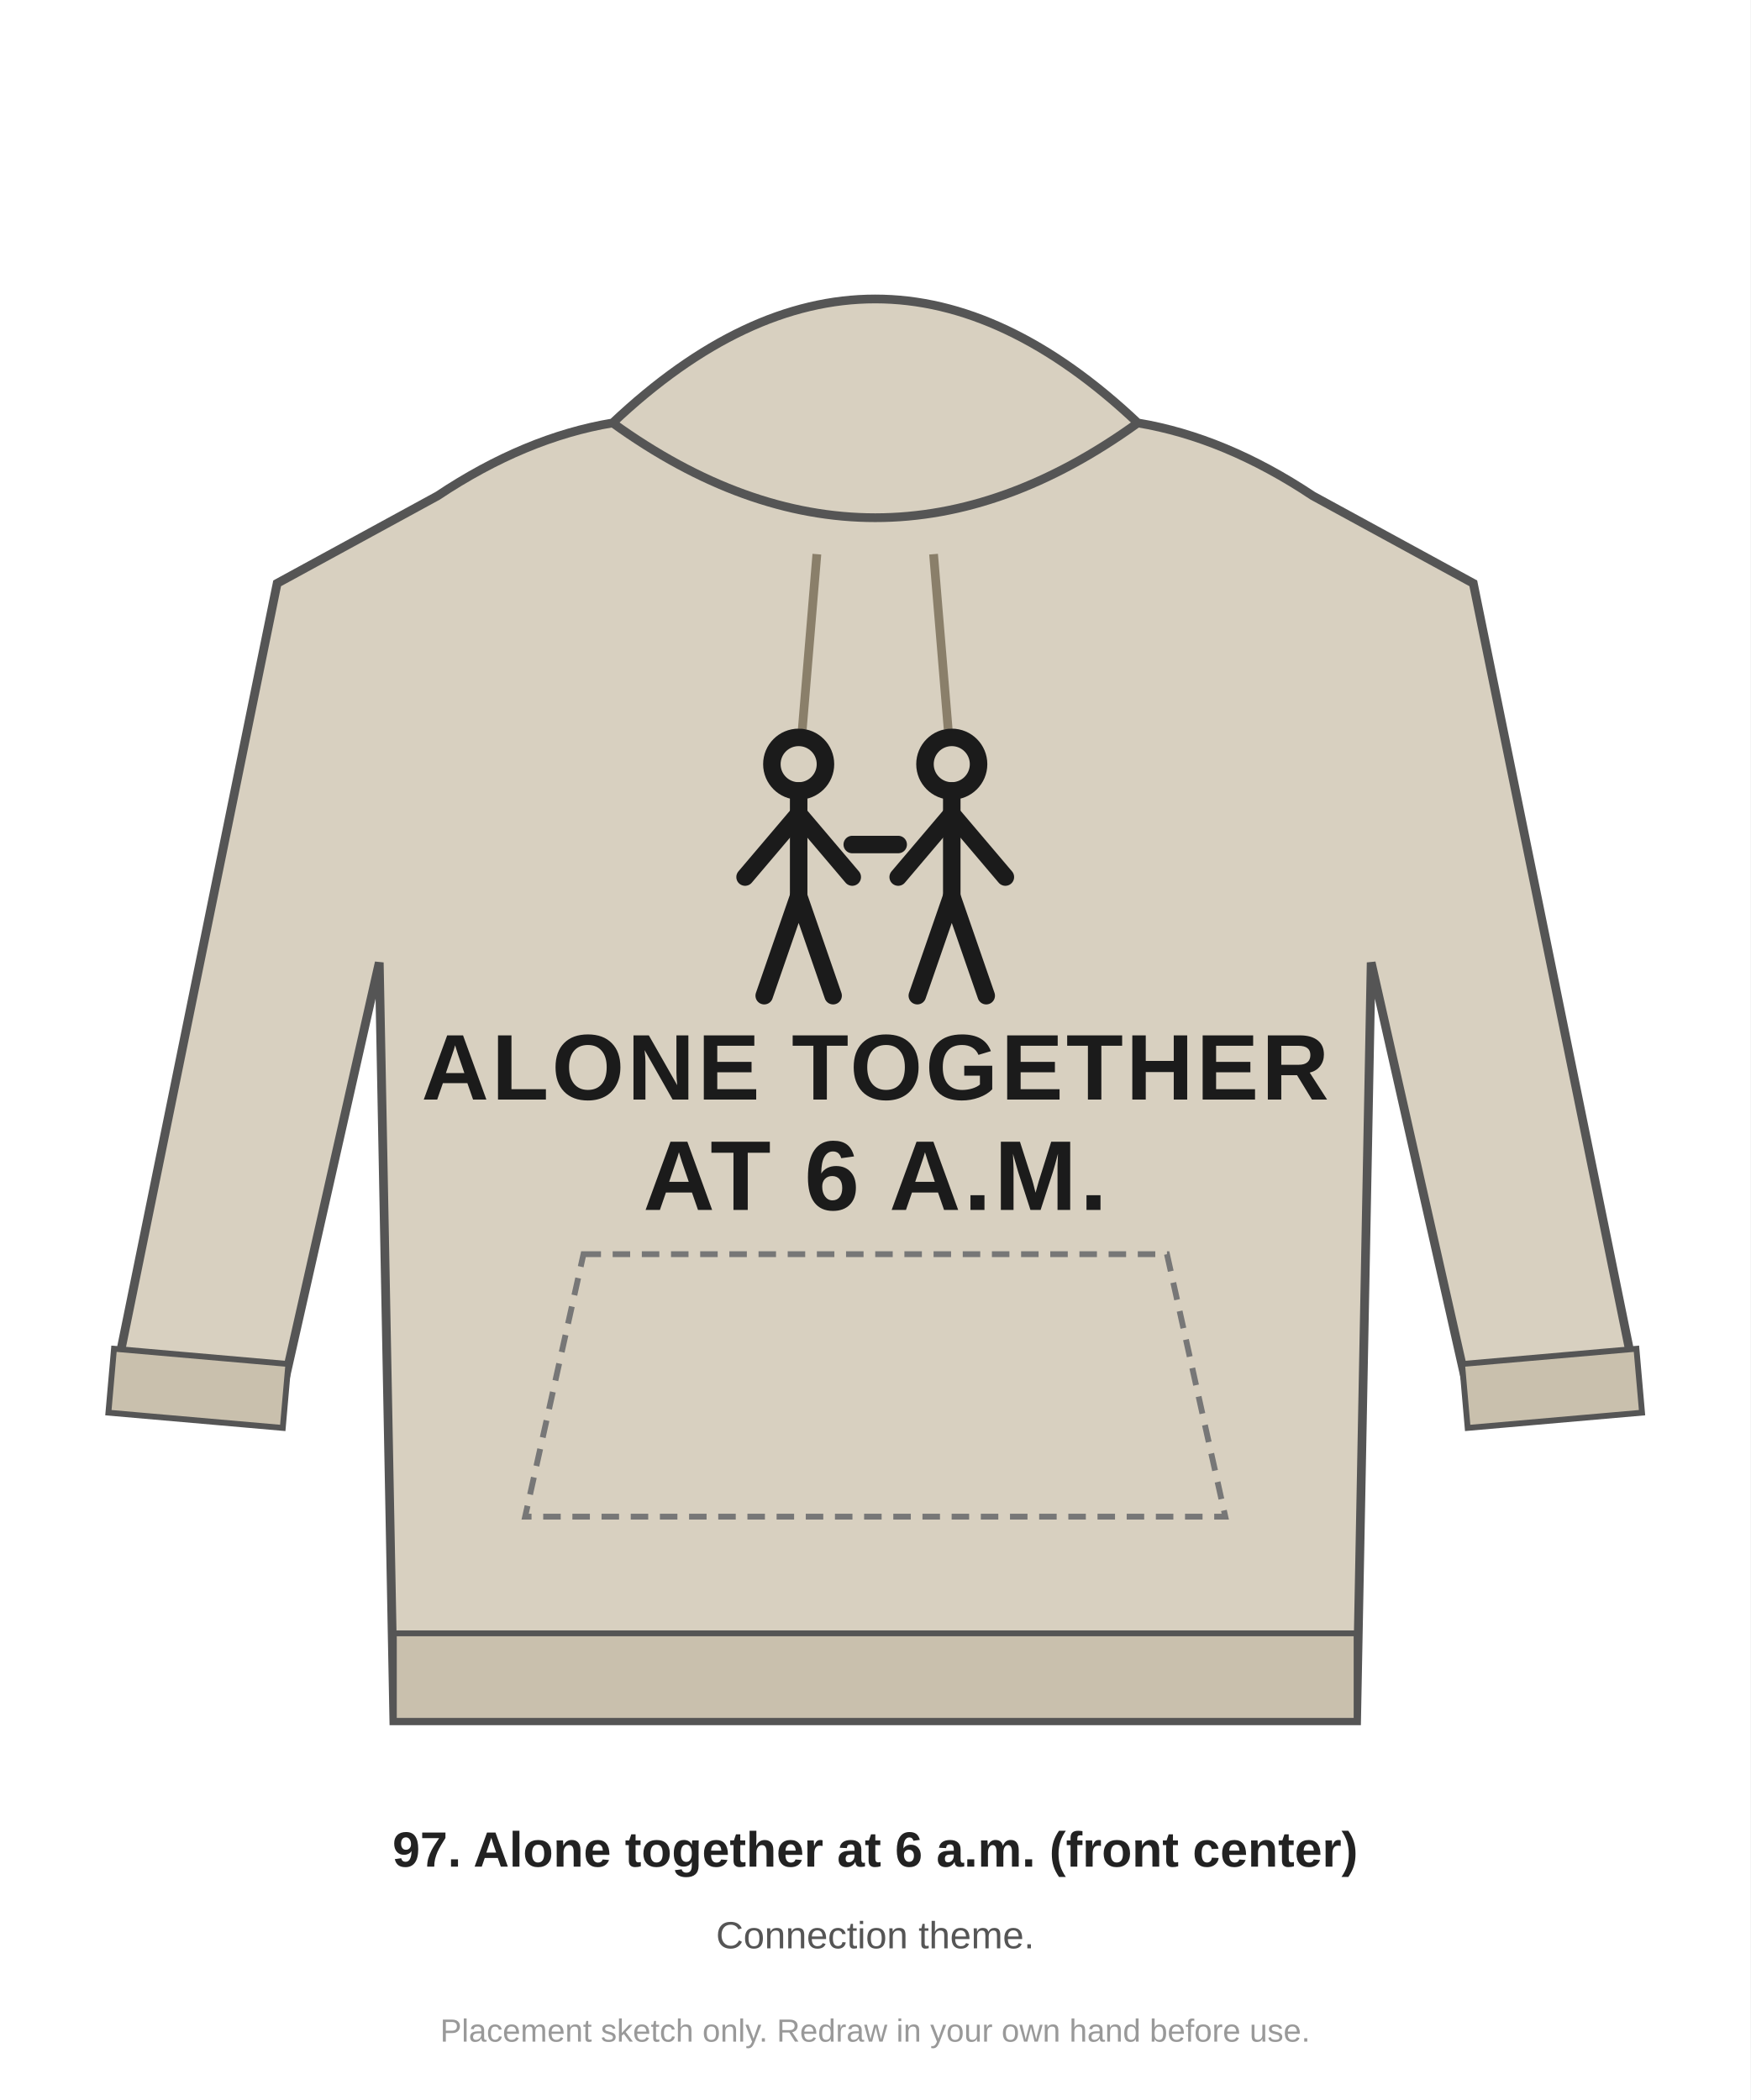
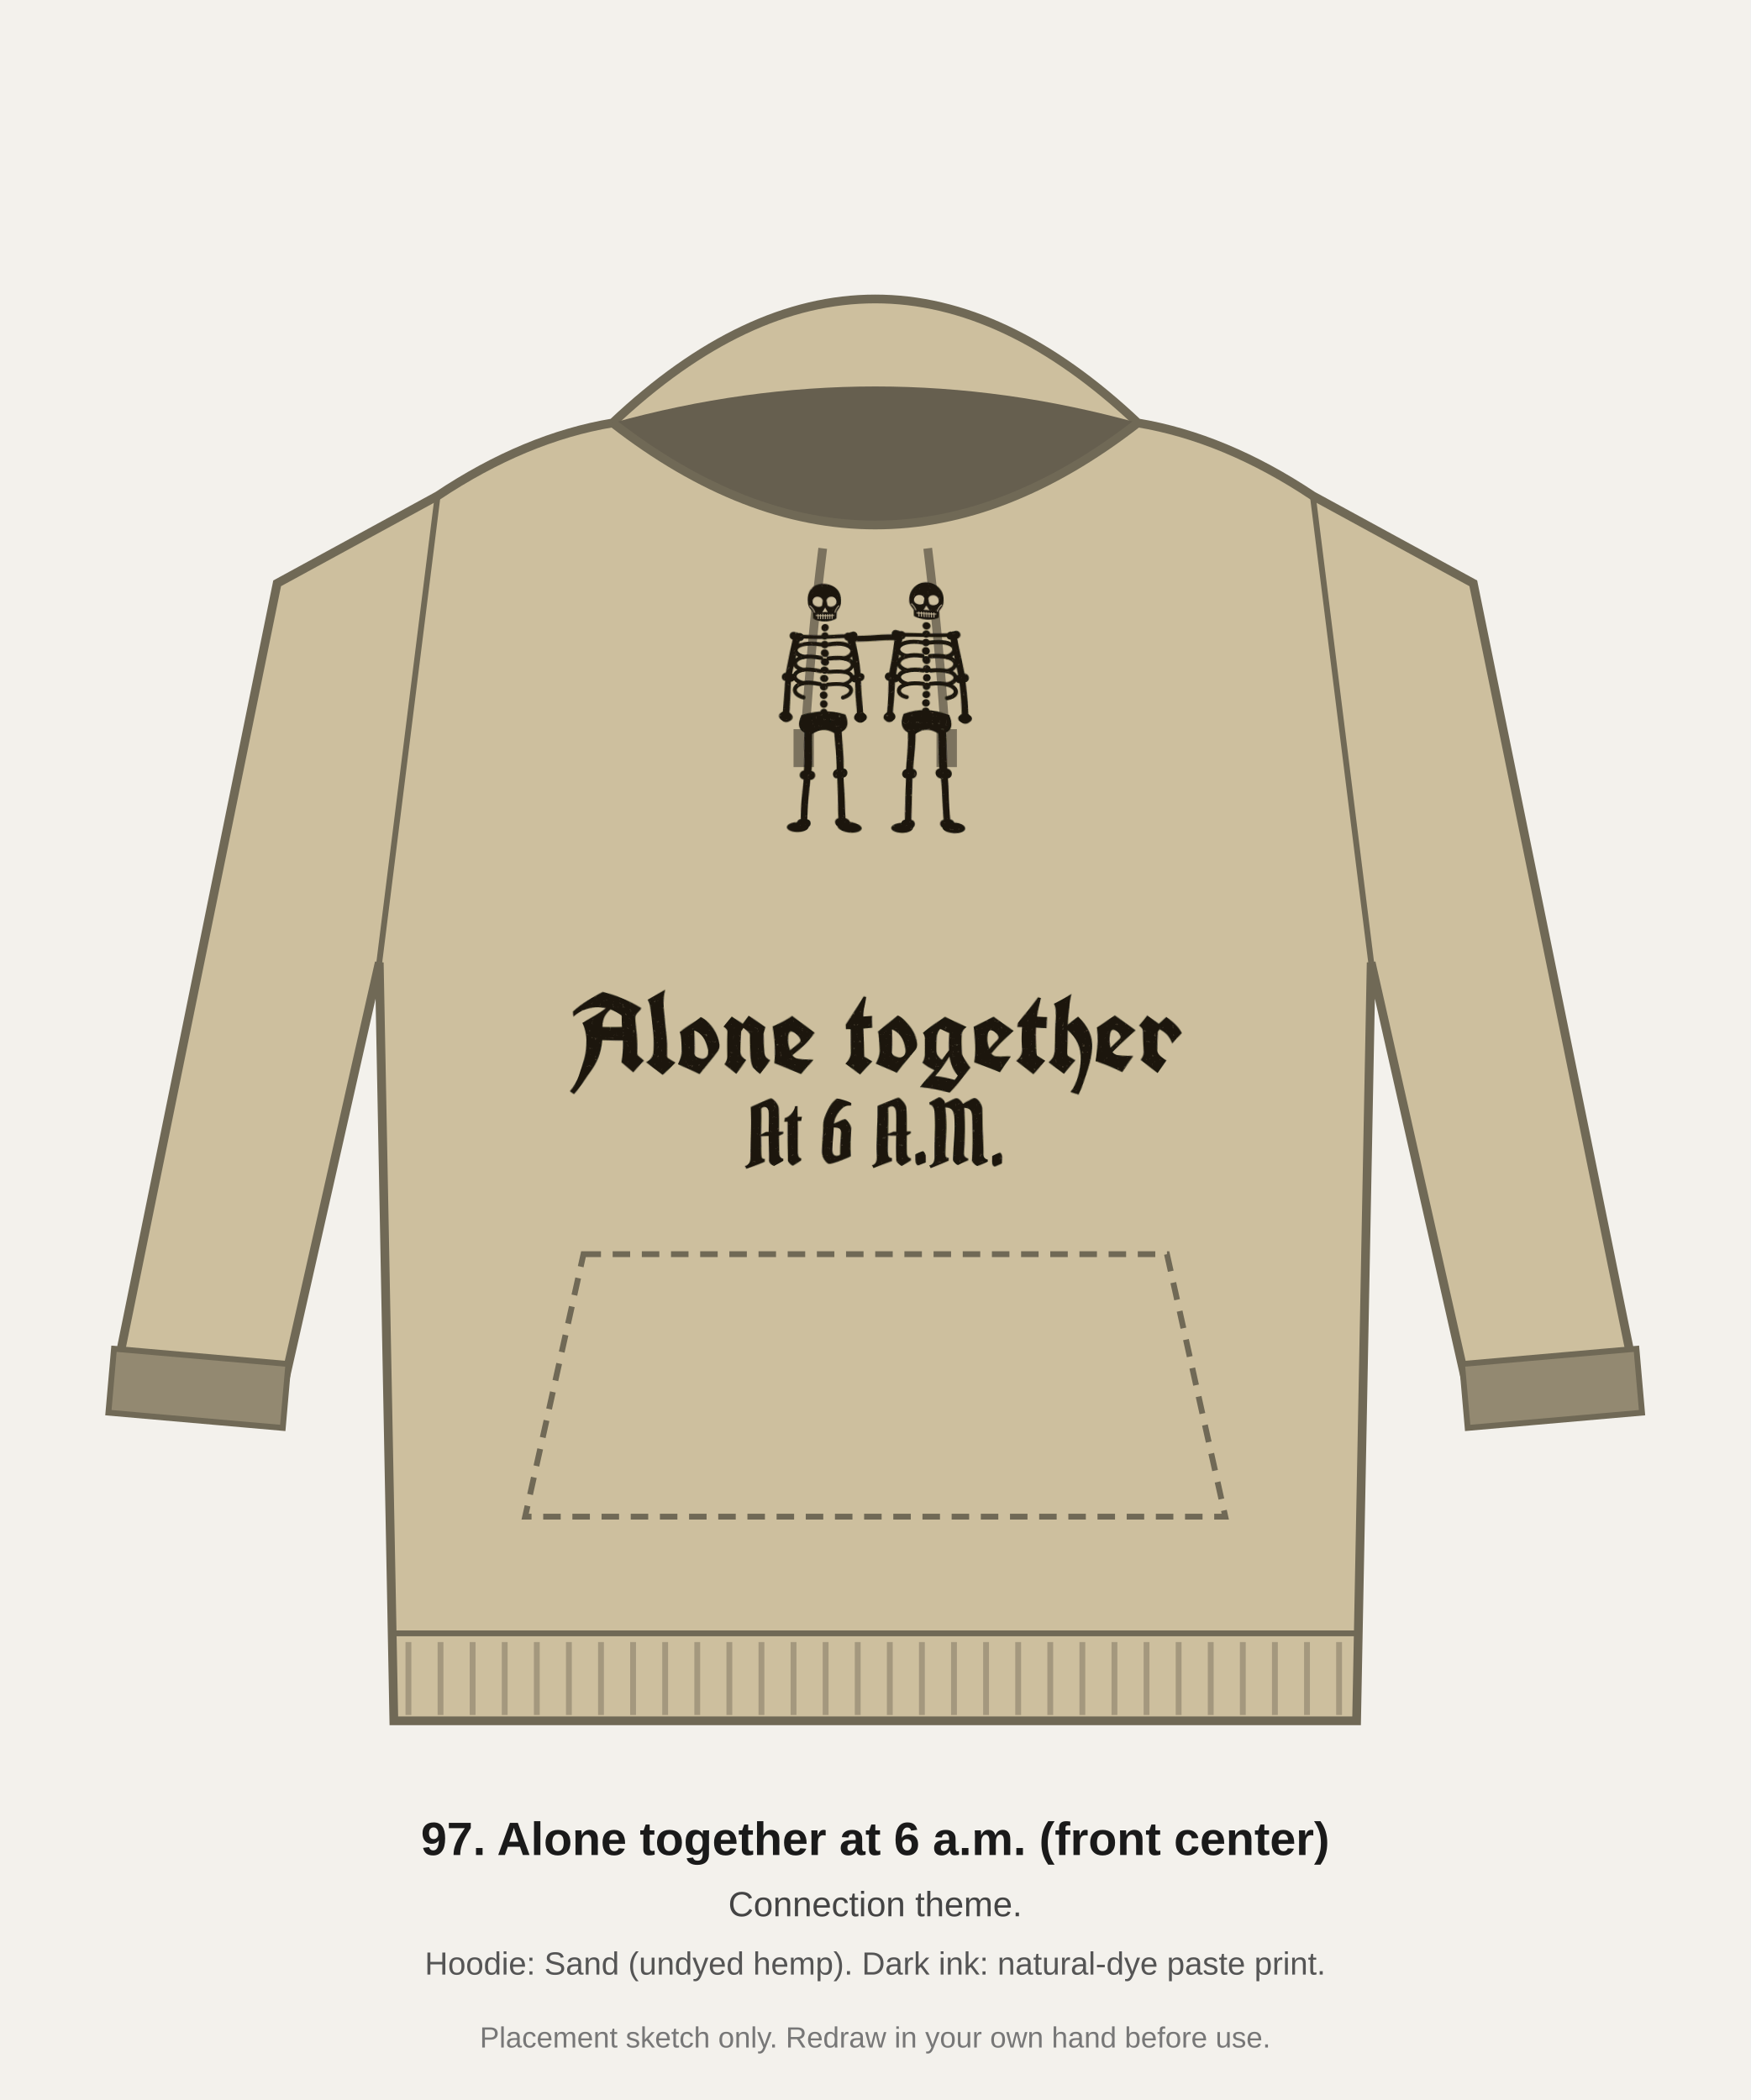
<svg xmlns="http://www.w3.org/2000/svg" viewBox="0 0 600 720" width="600" height="720" font-family="Arial, Helvetica, sans-serif">
-   <rect width="600" height="720" fill="#ffffff" />
-   <path d="M150 170 L95 200 L40 470 L95 485 L130 330 L135 590 L465 590 L470 330 L505 485 L560 470 L505 200 L450 170 Q420 150 390 145 Q300 60 210 145 Q180 150 150 170 Z" fill="#d8d0c0" stroke="#555" stroke-width="3" />
-   <path d="M210 145 Q300 210 390 145" fill="none" stroke="#555" stroke-width="3" />
-   <rect x="38" y="465" width="60" height="22" fill="#c9c0ad" stroke="#555" stroke-width="2" transform="rotate(5 68 476)" />
-   <rect x="502" y="465" width="60" height="22" fill="#c9c0ad" stroke="#555" stroke-width="2" transform="rotate(-5 532 476)" />
-   <rect x="135" y="560" width="330" height="30" fill="#c9c0ad" stroke="#555" stroke-width="2" />
-   <path d="M200 430 L400 430 L420 520 L180 520 Z" fill="none" stroke="#777" stroke-width="2" stroke-dasharray="6 4" />
-   <line x1="280" y1="190" x2="275" y2="250" stroke="#8a7f6a" stroke-width="3" />
-   <line x1="320" y1="190" x2="325" y2="250" stroke="#8a7f6a" stroke-width="3" />
-   <circle cx="273.76" cy="262" r="9.184" fill="none" stroke="#1b1b1b" stroke-width="6" stroke-linecap="round" stroke-linejoin="round" />
-   <line x1="273.76" y1="271.184" x2="273.76" y2="307.264" fill="none" stroke="#1b1b1b" stroke-width="6" stroke-linecap="round" stroke-linejoin="round" />
-   <polyline points="255.392,300.704 273.76,279.056 292.128,300.704" fill="none" stroke="#1b1b1b" stroke-width="6" stroke-linecap="round" stroke-linejoin="round" />
-   <polyline points="261.952,341.376 273.76,307.264 285.568,341.376" fill="none" stroke="#1b1b1b" stroke-width="6" stroke-linecap="round" stroke-linejoin="round" />
-   <circle cx="326.24" cy="262" r="9.184" fill="none" stroke="#1b1b1b" stroke-width="6" stroke-linecap="round" stroke-linejoin="round" />
-   <line x1="326.24" y1="271.184" x2="326.24" y2="307.264" fill="none" stroke="#1b1b1b" stroke-width="6" stroke-linecap="round" stroke-linejoin="round" />
-   <polyline points="307.872,300.704 326.24,279.056 344.608,300.704" fill="none" stroke="#1b1b1b" stroke-width="6" stroke-linecap="round" stroke-linejoin="round" />
-   <polyline points="314.432,341.376 326.24,307.264 338.048,341.376" fill="none" stroke="#1b1b1b" stroke-width="6" stroke-linecap="round" stroke-linejoin="round" />
-   <line x1="292.128" y1="289.552" x2="307.872" y2="289.552" fill="none" stroke="#1b1b1b" stroke-width="6" stroke-linecap="round" stroke-linejoin="round" />
-   <text x="300" y="377" text-anchor="middle" font-size="32" font-weight="900" fill="#1b1b1b" letter-spacing="1">ALONE TOGETHER</text>
-   <text x="300" y="414.84" text-anchor="middle" font-size="34" font-weight="900" fill="#1b1b1b" letter-spacing="1">AT 6 A.M.</text>
-   <text x="300" y="640" text-anchor="middle" font-size="17" font-weight="bold" fill="#222">97. Alone together at 6 a.m. (front center)</text>
-   <text x="300" y="668" text-anchor="middle" font-size="13" fill="#555">Connection theme.</text>
-   <text x="300" y="700" text-anchor="middle" font-size="11" fill="#999">Placement sketch only. Redraw in your own hand before use.</text>
+   <defs>
+     <filter id="grunge" x="-5%" y="-5%" width="110%" height="110%">
+       <feTurbulence type="fractalNoise" baseFrequency="0.85" numOctaves="2" seed="7" result="n" />
+       <feColorMatrix in="n" type="matrix" values="0 0 0 0 0  0 0 0 0 0  0 0 0 0 0  0 0 0 -1.1 1.75" result="m" />
+       <feTurbulence type="fractalNoise" baseFrequency="0.04" numOctaves="2" seed="3" result="w" />
+       <feDisplacementMap in="SourceGraphic" in2="w" scale="2.5" result="d" />
+       <feComposite in="d" in2="m" operator="in" />
+     </filter>
+   </defs>
+   <rect width="600" height="720" fill="#f3f1ec" />
+   <path d="M150 170 L95 200 L40 470 L95 485 L130 330 L135 590 L465 590 L470 330 L505 485 L560 470 L505 200 L450 170 Q420 150 390 145 Q300 60 210 145 Q180 150 150 170 Z" fill="#cdbf9e" stroke="#706956" stroke-width="3" />
+   <path d="M150 170 L130 330 M450 170 L470 330 M135 560 L465 560" stroke="#706956" stroke-width="2" fill="none" />
+   <g stroke="#a4987e" stroke-width="2">
+     <line x1="140" y1="563" x2="140" y2="588" />
+     <line x1="151" y1="563" x2="151" y2="588" />
+     <line x1="162" y1="563" x2="162" y2="588" />
+     <line x1="173" y1="563" x2="173" y2="588" />
+     <line x1="184" y1="563" x2="184" y2="588" />
+     <line x1="195" y1="563" x2="195" y2="588" />
+     <line x1="206" y1="563" x2="206" y2="588" />
+     <line x1="217" y1="563" x2="217" y2="588" />
+     <line x1="228" y1="563" x2="228" y2="588" />
+     <line x1="239" y1="563" x2="239" y2="588" />
+     <line x1="250" y1="563" x2="250" y2="588" />
+     <line x1="261" y1="563" x2="261" y2="588" />
+     <line x1="272" y1="563" x2="272" y2="588" />
+     <line x1="283" y1="563" x2="283" y2="588" />
+     <line x1="294" y1="563" x2="294" y2="588" />
+     <line x1="305" y1="563" x2="305" y2="588" />
+     <line x1="316" y1="563" x2="316" y2="588" />
+     <line x1="327" y1="563" x2="327" y2="588" />
+     <line x1="338" y1="563" x2="338" y2="588" />
+     <line x1="349" y1="563" x2="349" y2="588" />
+     <line x1="360" y1="563" x2="360" y2="588" />
+     <line x1="371" y1="563" x2="371" y2="588" />
+     <line x1="382" y1="563" x2="382" y2="588" />
+     <line x1="393" y1="563" x2="393" y2="588" />
+     <line x1="404" y1="563" x2="404" y2="588" />
+     <line x1="415" y1="563" x2="415" y2="588" />
+     <line x1="426" y1="563" x2="426" y2="588" />
+     <line x1="437" y1="563" x2="437" y2="588" />
+     <line x1="448" y1="563" x2="448" y2="588" />
+     <line x1="459" y1="563" x2="459" y2="588" />
+   </g>
+   <rect x="38" y="465" width="60" height="22" fill="#938971" stroke="#706956" stroke-width="2" transform="rotate(5 68 476)" />
+   <rect x="502" y="465" width="60" height="22" fill="#938971" stroke="#706956" stroke-width="2" transform="rotate(-5 532 476)" />
+   <path d="M210 145 Q300 215 390 145 Q300 120 210 145 Z" fill="#665f4f" />
+   <path d="M210 145 Q300 215 390 145" fill="none" stroke="#706956" stroke-width="3" />
+   <path d="M200 430 L400 430 L420 520 L180 520 Z" fill="none" stroke="#706956" stroke-width="2" stroke-dasharray="6 4" />
+   <path d="M282 188 Q278 220 276 252 M318 188 Q322 220 324 252" stroke="#7b725e" stroke-width="3" fill="none" />
+   <rect x="272" y="250" width="7" height="13" fill="#7b725e" />
+   <rect x="321" y="250" width="7" height="13" fill="#7b725e" />
+   <g filter="url(#grunge)">
+     <path d="M276.6 206.0 C275.9 198.0 288.6 198.0 288.0 206.0 C288.0 207.8 287.0 208.5 286.4 209.4 L286.3 211.6 C284.5 212.8 280.0 212.8 278.3 211.6 L278.2 209.4 C277.5 208.5 276.6 207.8 276.6 206.0 Z" fill="#1a1510" />
+     <path d="M281.6 205.5 C281.3 203.9 278.4 203.7 278.2 205.8 C278.0 207.6 280.7 208.0 281.3 207.1 Z" fill="#cdbf9e" />
+     <path d="M277.2 207.3 Q278.4 208.3 278.8 209.6" stroke="#cdbf9e" stroke-width="0.3" fill="none" />
+     <path d="M282.9 205.5 C283.2 203.9 286.1 203.7 286.4 205.8 C286.5 207.6 283.9 208.0 283.2 207.1 Z" fill="#cdbf9e" />
+     <path d="M287.3 207.3 Q286.1 208.3 285.7 209.6" stroke="#cdbf9e" stroke-width="0.3" fill="none" />
+     <path d="M282.3 207.8 L281.3 209.4 Q282.3 209.1 283.2 209.4 Z" fill="#cdbf9e" />
+     <path d="M279.1 210.5 L285.5 210.5" stroke="#cdbf9e" stroke-width="0.3" />
+     <line x1="279.9" y1="210.0" x2="279.9" y2="211.7" stroke="#cdbf9e" stroke-width="0.3" />
+     <line x1="280.7" y1="210.0" x2="280.7" y2="211.7" stroke="#cdbf9e" stroke-width="0.3" />
+     <line x1="281.5" y1="210.0" x2="281.5" y2="211.7" stroke="#cdbf9e" stroke-width="0.3" />
+     <line x1="282.3" y1="210.0" x2="282.3" y2="211.7" stroke="#cdbf9e" stroke-width="0.3" />
+     <line x1="283.1" y1="210.0" x2="283.1" y2="211.7" stroke="#cdbf9e" stroke-width="0.3" />
+     <line x1="283.9" y1="210.0" x2="283.9" y2="211.7" stroke="#cdbf9e" stroke-width="0.3" />
+     <line x1="284.7" y1="210.0" x2="284.7" y2="211.7" stroke="#cdbf9e" stroke-width="0.3" />
+     <circle cx="282.3" cy="214.7" r="1.3" fill="#1a1510" />
+     <circle cx="282.3" cy="217.6" r="1.3" fill="#1a1510" />
+     <circle cx="282.3" cy="220.6" r="1.3" fill="#1a1510" />
+     <circle cx="282.3" cy="223.5" r="1.3" fill="#1a1510" />
+     <circle cx="282.3" cy="226.5" r="1.3" fill="#1a1510" />
+     <circle cx="282.3" cy="229.4" r="1.3" fill="#1a1510" />
+     <circle cx="282.3" cy="232.4" r="1.3" fill="#1a1510" />
+     <circle cx="282.3" cy="235.4" r="1.3" fill="#1a1510" />
+     <circle cx="282.3" cy="238.3" r="1.3" fill="#1a1510" />
+     <circle cx="282.3" cy="241.3" r="1.3" fill="#1a1510" />
+     <circle cx="282.3" cy="244.2" r="1.3" fill="#1a1510" />
+     <path d="M281.0 220.6 C272.1 219.3 270.4 223.9 275.5 225.2" stroke="#1a1510" stroke-width="1.4" fill="none" stroke-linecap="round" />
+     <path d="M283.5 220.6 C292.4 219.3 294.1 223.9 289.0 225.2" stroke="#1a1510" stroke-width="1.4" fill="none" stroke-linecap="round" />
+     <path d="M281.0 225.2 C272.1 223.9 270.4 228.6 275.5 229.9" stroke="#1a1510" stroke-width="1.4" fill="none" stroke-linecap="round" />
+     <path d="M283.5 225.2 C292.4 223.9 294.1 228.6 289.0 229.9" stroke="#1a1510" stroke-width="1.4" fill="none" stroke-linecap="round" />
+     <path d="M281.0 229.9 C272.1 228.6 270.4 233.2 275.5 234.5" stroke="#1a1510" stroke-width="1.4" fill="none" stroke-linecap="round" />
+     <path d="M283.5 229.9 C292.4 228.6 294.1 233.2 289.0 234.5" stroke="#1a1510" stroke-width="1.4" fill="none" stroke-linecap="round" />
+     <path d="M281.0 234.5 C272.1 233.2 270.4 237.9 275.5 239.2" stroke="#1a1510" stroke-width="1.4" fill="none" stroke-linecap="round" />
+     <path d="M283.5 234.5 C292.4 233.2 294.1 237.9 289.0 239.2" stroke="#1a1510" stroke-width="1.4" fill="none" stroke-linecap="round" />
+     <path d="M274.7 245.1 Q272.1 251.0 278.0 251.8 Q282.3 248.9 286.5 251.8 Q292.4 251.0 289.9 245.1 Q282.3 242.5 274.7 245.1 Z" fill="#1a1510" />
+     <line x1="273.0" y1="218.0" x2="291.6" y2="218.0" stroke="#1a1510" stroke-width="1.3" stroke-linecap="round" />
+     <circle cx="273.0" cy="218.6" r="0.8" fill="#1a1510" />
+     <circle cx="273.0" cy="217.5" r="0.8" fill="#1a1510" />
+     <circle cx="291.6" cy="218.6" r="0.8" fill="#1a1510" />
+     <circle cx="291.6" cy="217.5" r="0.8" fill="#1a1510" />
+     <line x1="273.0" y1="218.0" x2="270.4" y2="232.4" stroke="#1a1510" stroke-width="2.3" stroke-linecap="round" />
+     <circle cx="272.0" cy="217.9" r="1.4" fill="#1a1510" />
+     <circle cx="273.9" cy="218.2" r="1.4" fill="#1a1510" />
+     <circle cx="269.5" cy="232.2" r="1.4" fill="#1a1510" />
+     <circle cx="271.4" cy="232.6" r="1.4" fill="#1a1510" />
+     <line x1="270.4" y1="232.4" x2="269.6" y2="245.9" stroke="#1a1510" stroke-width="2.1" stroke-linecap="round" />
+     <circle cx="269.6" cy="232.3" r="1.3" fill="#1a1510" />
+     <circle cx="271.3" cy="232.5" r="1.3" fill="#1a1510" />
+     <circle cx="268.7" cy="245.9" r="1.3" fill="#1a1510" />
+     <circle cx="270.5" cy="246.0" r="1.3" fill="#1a1510" />
+     <circle cx="269.6" cy="245.9" r="1.9" fill="#1a1510" />
+     <line x1="291.6" y1="218.0" x2="294.1" y2="232.4" stroke="#1a1510" stroke-width="2.3" stroke-linecap="round" />
+     <circle cx="290.6" cy="218.2" r="1.4" fill="#1a1510" />
+     <circle cx="292.5" cy="217.9" r="1.4" fill="#1a1510" />
+     <circle cx="293.1" cy="232.6" r="1.4" fill="#1a1510" />
+     <circle cx="295.0" cy="232.2" r="1.4" fill="#1a1510" />
+     <line x1="294.1" y1="232.4" x2="294.9" y2="245.9" stroke="#1a1510" stroke-width="2.1" stroke-linecap="round" />
+     <circle cx="293.2" cy="232.5" r="1.3" fill="#1a1510" />
+     <circle cx="295.0" cy="232.3" r="1.3" fill="#1a1510" />
+     <circle cx="294.1" cy="246.0" r="1.3" fill="#1a1510" />
+     <circle cx="295.8" cy="245.9" r="1.3" fill="#1a1510" />
+     <circle cx="294.9" cy="245.9" r="1.9" fill="#1a1510" />
+     <line x1="277.2" y1="247.6" x2="276.3" y2="265.3" stroke="#1a1510" stroke-width="2.6" stroke-linecap="round" />
+     <circle cx="276.1" cy="247.6" r="1.6" fill="#1a1510" />
+     <circle cx="278.3" cy="247.7" r="1.6" fill="#1a1510" />
+     <circle cx="275.3" cy="265.3" r="1.6" fill="#1a1510" />
+     <circle cx="277.4" cy="265.4" r="1.6" fill="#1a1510" />
+     <line x1="276.3" y1="265.3" x2="275.5" y2="282.2" stroke="#1a1510" stroke-width="2.3" stroke-linecap="round" />
+     <circle cx="275.4" cy="265.3" r="1.4" fill="#1a1510" />
+     <circle cx="277.3" cy="265.4" r="1.4" fill="#1a1510" />
+     <circle cx="274.5" cy="282.2" r="1.4" fill="#1a1510" />
+     <circle cx="276.5" cy="282.3" r="1.4" fill="#1a1510" />
+     <ellipse cx="273.4" cy="283.5" rx="3.8" ry="1.7" fill="#1a1510" />
+     <line x1="287.3" y1="247.6" x2="288.2" y2="265.3" stroke="#1a1510" stroke-width="2.6" stroke-linecap="round" />
+     <circle cx="286.3" cy="247.7" r="1.6" fill="#1a1510" />
+     <circle cx="288.4" cy="247.6" r="1.6" fill="#1a1510" />
+     <circle cx="287.1" cy="265.4" r="1.6" fill="#1a1510" />
+     <circle cx="289.2" cy="265.3" r="1.6" fill="#1a1510" />
+     <line x1="288.2" y1="265.3" x2="289.0" y2="282.2" stroke="#1a1510" stroke-width="2.3" stroke-linecap="round" />
+     <circle cx="287.2" cy="265.4" r="1.4" fill="#1a1510" />
+     <circle cx="289.1" cy="265.3" r="1.4" fill="#1a1510" />
+     <circle cx="288.0" cy="282.3" r="1.4" fill="#1a1510" />
+     <circle cx="290.0" cy="282.2" r="1.4" fill="#1a1510" />
+     <ellipse cx="291.1" cy="283.5" rx="3.8" ry="1.7" fill="#1a1510" />
+     <path d="M312.0 206.0 C311.4 198.0 324.1 198.0 323.4 206.0 C323.4 207.8 322.5 208.5 321.8 209.4 L321.7 211.6 C320.0 212.8 315.5 212.8 313.7 211.6 L313.6 209.4 C313.0 208.5 312.0 207.8 312.0 206.0 Z" fill="#1a1510" />
+     <path d="M317.1 205.5 C316.8 203.9 313.9 203.7 313.6 205.8 C313.5 207.6 316.1 208.0 316.8 207.1 Z" fill="#cdbf9e" />
+     <path d="M312.7 207.3 Q313.9 208.3 314.3 209.6" stroke="#cdbf9e" stroke-width="0.3" fill="none" />
+     <path d="M318.4 205.5 C318.7 203.9 321.6 203.7 321.8 205.8 C322.0 207.6 319.3 208.0 318.7 207.1 Z" fill="#cdbf9e" />
+     <path d="M322.8 207.3 Q321.6 208.3 321.2 209.6" stroke="#cdbf9e" stroke-width="0.3" fill="none" />
+     <path d="M317.7 207.8 L316.8 209.4 Q317.7 209.1 318.7 209.4 Z" fill="#cdbf9e" />
+     <path d="M314.5 210.5 L320.9 210.5" stroke="#cdbf9e" stroke-width="0.3" />
+     <line x1="315.3" y1="210.0" x2="315.3" y2="211.7" stroke="#cdbf9e" stroke-width="0.3" />
+     <line x1="316.1" y1="210.0" x2="316.1" y2="211.7" stroke="#cdbf9e" stroke-width="0.3" />
+     <line x1="316.9" y1="210.0" x2="316.9" y2="211.7" stroke="#cdbf9e" stroke-width="0.3" />
+     <line x1="317.7" y1="210.0" x2="317.7" y2="211.7" stroke="#cdbf9e" stroke-width="0.3" />
+     <line x1="318.5" y1="210.0" x2="318.5" y2="211.7" stroke="#cdbf9e" stroke-width="0.3" />
+     <line x1="319.3" y1="210.0" x2="319.3" y2="211.7" stroke="#cdbf9e" stroke-width="0.3" />
+     <line x1="320.1" y1="210.0" x2="320.1" y2="211.7" stroke="#cdbf9e" stroke-width="0.3" />
+     <circle cx="317.7" cy="214.7" r="1.3" fill="#1a1510" />
+     <circle cx="317.7" cy="217.6" r="1.3" fill="#1a1510" />
+     <circle cx="317.7" cy="220.6" r="1.3" fill="#1a1510" />
+     <circle cx="317.7" cy="223.5" r="1.3" fill="#1a1510" />
+     <circle cx="317.7" cy="226.5" r="1.3" fill="#1a1510" />
+     <circle cx="317.7" cy="229.4" r="1.3" fill="#1a1510" />
+     <circle cx="317.7" cy="232.4" r="1.3" fill="#1a1510" />
+     <circle cx="317.7" cy="235.4" r="1.3" fill="#1a1510" />
+     <circle cx="317.7" cy="238.3" r="1.3" fill="#1a1510" />
+     <circle cx="317.7" cy="241.3" r="1.3" fill="#1a1510" />
+     <circle cx="317.7" cy="244.2" r="1.3" fill="#1a1510" />
+     <path d="M316.5 220.6 C307.6 219.3 305.9 223.9 311.0 225.2" stroke="#1a1510" stroke-width="1.4" fill="none" stroke-linecap="round" />
+     <path d="M319.0 220.6 C327.9 219.3 329.6 223.9 324.5 225.2" stroke="#1a1510" stroke-width="1.4" fill="none" stroke-linecap="round" />
+     <path d="M316.5 225.2 C307.6 223.9 305.9 228.6 311.0 229.9" stroke="#1a1510" stroke-width="1.4" fill="none" stroke-linecap="round" />
+     <path d="M319.0 225.2 C327.9 223.9 329.6 228.6 324.5 229.9" stroke="#1a1510" stroke-width="1.4" fill="none" stroke-linecap="round" />
+     <path d="M316.5 229.9 C307.6 228.6 305.9 233.2 311.0 234.5" stroke="#1a1510" stroke-width="1.4" fill="none" stroke-linecap="round" />
+     <path d="M319.0 229.9 C327.9 228.6 329.6 233.2 324.5 234.5" stroke="#1a1510" stroke-width="1.4" fill="none" stroke-linecap="round" />
+     <path d="M316.5 234.5 C307.6 233.2 305.9 237.9 311.0 239.2" stroke="#1a1510" stroke-width="1.4" fill="none" stroke-linecap="round" />
+     <path d="M319.0 234.5 C327.9 233.2 329.6 237.9 324.5 239.2" stroke="#1a1510" stroke-width="1.4" fill="none" stroke-linecap="round" />
+     <path d="M310.1 245.1 Q307.6 251.0 313.5 251.8 Q317.7 248.9 322.0 251.8 Q327.9 251.0 325.3 245.1 Q317.7 242.5 310.1 245.1 Z" fill="#1a1510" />
+     <line x1="308.4" y1="218.0" x2="327.0" y2="218.0" stroke="#1a1510" stroke-width="1.3" stroke-linecap="round" />
+     <circle cx="308.4" cy="218.6" r="0.8" fill="#1a1510" />
+     <circle cx="308.4" cy="217.5" r="0.8" fill="#1a1510" />
+     <circle cx="327.0" cy="218.6" r="0.8" fill="#1a1510" />
+     <circle cx="327.0" cy="217.5" r="0.8" fill="#1a1510" />
+     <line x1="308.4" y1="218.0" x2="305.9" y2="232.4" stroke="#1a1510" stroke-width="2.3" stroke-linecap="round" />
+     <circle cx="307.5" cy="217.9" r="1.4" fill="#1a1510" />
+     <circle cx="309.4" cy="218.2" r="1.4" fill="#1a1510" />
+     <circle cx="305.0" cy="232.2" r="1.4" fill="#1a1510" />
+     <circle cx="306.9" cy="232.6" r="1.4" fill="#1a1510" />
+     <line x1="305.9" y1="232.4" x2="305.1" y2="245.9" stroke="#1a1510" stroke-width="2.1" stroke-linecap="round" />
+     <circle cx="305.0" cy="232.3" r="1.3" fill="#1a1510" />
+     <circle cx="306.8" cy="232.5" r="1.3" fill="#1a1510" />
+     <circle cx="304.2" cy="245.9" r="1.3" fill="#1a1510" />
+     <circle cx="305.9" cy="246.0" r="1.3" fill="#1a1510" />
+     <circle cx="305.1" cy="245.9" r="1.9" fill="#1a1510" />
+     <line x1="327.0" y1="218.0" x2="329.6" y2="232.4" stroke="#1a1510" stroke-width="2.3" stroke-linecap="round" />
+     <circle cx="326.1" cy="218.2" r="1.4" fill="#1a1510" />
+     <circle cx="328.0" cy="217.9" r="1.4" fill="#1a1510" />
+     <circle cx="328.6" cy="232.6" r="1.4" fill="#1a1510" />
+     <circle cx="330.5" cy="232.2" r="1.4" fill="#1a1510" />
+     <line x1="329.6" y1="232.4" x2="330.4" y2="245.9" stroke="#1a1510" stroke-width="2.1" stroke-linecap="round" />
+     <circle cx="328.7" cy="232.5" r="1.3" fill="#1a1510" />
+     <circle cx="330.4" cy="232.3" r="1.3" fill="#1a1510" />
+     <circle cx="329.5" cy="246.0" r="1.3" fill="#1a1510" />
+     <circle cx="331.3" cy="245.9" r="1.3" fill="#1a1510" />
+     <circle cx="330.4" cy="245.9" r="1.9" fill="#1a1510" />
+     <line x1="312.7" y1="247.6" x2="311.8" y2="265.3" stroke="#1a1510" stroke-width="2.6" stroke-linecap="round" />
+     <circle cx="311.6" cy="247.6" r="1.6" fill="#1a1510" />
+     <circle cx="313.7" cy="247.7" r="1.6" fill="#1a1510" />
+     <circle cx="310.8" cy="265.3" r="1.6" fill="#1a1510" />
+     <circle cx="312.9" cy="265.4" r="1.6" fill="#1a1510" />
+     <line x1="311.8" y1="265.3" x2="311.0" y2="282.2" stroke="#1a1510" stroke-width="2.3" stroke-linecap="round" />
+     <circle cx="310.9" cy="265.3" r="1.4" fill="#1a1510" />
+     <circle cx="312.8" cy="265.4" r="1.4" fill="#1a1510" />
+     <circle cx="310.0" cy="282.2" r="1.4" fill="#1a1510" />
+     <circle cx="312.0" cy="282.3" r="1.4" fill="#1a1510" />
+     <ellipse cx="308.9" cy="283.5" rx="3.8" ry="1.7" fill="#1a1510" />
+     <line x1="322.8" y1="247.6" x2="323.7" y2="265.3" stroke="#1a1510" stroke-width="2.6" stroke-linecap="round" />
+     <circle cx="321.7" cy="247.7" r="1.6" fill="#1a1510" />
+     <circle cx="323.9" cy="247.6" r="1.6" fill="#1a1510" />
+     <circle cx="322.6" cy="265.4" r="1.6" fill="#1a1510" />
+     <circle cx="324.7" cy="265.3" r="1.6" fill="#1a1510" />
+     <line x1="323.7" y1="265.3" x2="324.5" y2="282.2" stroke="#1a1510" stroke-width="2.3" stroke-linecap="round" />
+     <circle cx="322.7" cy="265.4" r="1.4" fill="#1a1510" />
+     <circle cx="324.6" cy="265.3" r="1.4" fill="#1a1510" />
+     <circle cx="323.5" cy="282.3" r="1.4" fill="#1a1510" />
+     <circle cx="325.5" cy="282.2" r="1.4" fill="#1a1510" />
+     <ellipse cx="326.6" cy="283.5" rx="3.8" ry="1.7" fill="#1a1510" />
+     <line x1="291.6" y1="218.9" x2="308.4" y2="218.9" stroke="#1a1510" stroke-width="1.9" stroke-linecap="round" />
+     <circle cx="291.6" cy="219.7" r="1.2" fill="#1a1510" />
+     <circle cx="291.6" cy="218.1" r="1.2" fill="#1a1510" />
+     <circle cx="308.4" cy="219.7" r="1.2" fill="#1a1510" />
+     <circle cx="308.4" cy="218.1" r="1.2" fill="#1a1510" />
+     <path d="M207.8 345.8Q205.9 345.3 204.1 345.3Q199.7 345.3 196.1 348.2Q196.2 348.1 196 347.3Q195.9 346.5 195.9 346.3Q200.8 342.3 206.5 340Q214 342.2 220.3 346.1Q219.9 346.8 219.3 347.3Q218.7 347.8 218.3 348.5Q218.1 348.8 218.1 349.5V350.5L218.3 360.4Q218.3 361.6 218.7 361.9L220.6 363.5L217.3 367.9L213.1 364.3Q213.5 361.4 213.5 356.7H206.5Q205.8 363.3 202.5 367.8Q199.2 372.4 196.6 375Q195.8 374.4 195.2 374Q197.3 371.8 198.4 368.9Q199.4 366 200.2 362.8Q201 359.6 201 356.5Q201 353.4 199.6 350.7Q204.1 348.4 207.8 345.8ZM213.4 352.3Q213.4 350.1 213.4 349.6Q213.4 349.1 213.4 348.5Q211.6 347.2 209.5 346.3Q208.2 347.3 207.5 348.6Q206.8 349.9 206.7 352.3ZM230.9 363.7Q227.7 367.2 226.8 368.2Q225.4 367.2 224 366.1Q222.7 365.1 221.3 364Q222.6 363 223 362Q223.4 361.1 223.4 360.3L223.5 349Q223.5 347.8 223.4 346.2Q223.3 344.5 222.5 343.3L228.7 340Q228.2 342.2 228.1 344.6Q228 347 228 349.5L227.9 360.4Q227.9 361.8 228.2 362Q228.4 362.2 230.9 363.7ZM232.7 353.6Q237.1 350.7 239.9 348.4Q241.3 349 242.8 350.6Q245.9 353.9 246.5 357.6Q246.6 358 246.6 358.4Q246.6 359.6 245.9 360.4L239.7 368.2L231.8 364.3Q233 361.7 233 359.8L233 355.5Q233 354.1 232.7 353.6ZM237.7 353 237.7 360.9Q237.8 361.8 238.9 362.3Q240.1 362.8 240.4 362.8Q240.8 362.8 240.9 362.8Q242.5 362.4 242.5 360.7Q242.5 360.3 242.5 359.8Q241.8 356.8 240.6 355.2Q239.4 353.6 237.7 353ZM254.8 351.2 256.9 348.5 262.9 352.7 262.3 354.9 262.1 360.9Q262.1 361 262.1 361Q262.1 361.9 262.6 362.5Q263.2 363.1 263.9 363.4L260.2 367.9Q258.8 366.8 258.1 366Q257.3 365.2 257.3 362.6Q257.3 362.4 257.3 362.2L257.5 355.3Q257.5 354.5 255.1 352.7L254.3 353.9L254 360.9Q254 361 254 361Q254 361.9 254.6 362.5Q255.1 363.1 255.8 363.4L252.1 367.9L248.2 364.8Q249.3 363.5 249.3 362.2L249.4 353.8Q249.4 352.9 248 352L250.8 348.5ZM274.2 367.9 265.3 364.4Q265.8 361.6 265.8 358.6Q265.8 355.6 265.2 352.3L271.6 348.5V348.5L271.6 348.5H271.7L278.9 353.7L271.4 361.6Q272.1 362.5 273 362.6Q274 362.7 274.6 362.7Q275.2 362.7 276 362.6Q276.8 362.5 278 362.5Q277.1 363.9 276.1 365.2Q275.1 366.6 274.2 367.9ZM271.1 353.5Q270 353.5 270 356.4Q270 358.1 270.6 359.7Q270.6 359.9 270.6 360L273.6 356.9Q273.9 356.5 273.9 356.2Q273.9 355.9 273.6 355.3Q273.3 354.8 272.9 354.5Q271.8 353.5 271.1 353.5ZM298.5 363.4 294.3 367.9Q293 366.9 291.6 365.8Q290.2 364.8 288.9 363.8Q290.9 362 290.9 360L291 352.3H289.4V350.8Q291.9 347.2 295.8 341.4L296.7 341.6Q296.3 343.6 296 344.9Q295.6 346.2 295.6 348.2H298.8V352.2H295.5L295.5 360.1Q295.5 361.5 295.7 361.7Q296 361.8 298.5 363.4ZM300.8 353.6Q305.1 350.7 308 348.4Q309.4 349 310.8 350.6Q314 353.9 314.5 357.6Q314.6 358 314.6 358.4Q314.6 359.6 313.9 360.4L307.8 368.2L299.8 364.3Q301.1 361.7 301.1 359.8L301 355.5Q301 354.1 300.8 353.6ZM305.8 353 305.7 360.9Q305.9 361.8 307 362.3Q308.1 362.8 308.5 362.8Q308.8 362.8 309 362.8Q310.6 362.4 310.6 360.7Q310.6 360.3 310.5 359.8Q309.9 356.8 308.7 355.2Q307.5 353.6 305.8 353ZM316.6 354.4 323.8 348.5 331.6 352.4Q330.1 353.6 330.1 355.2L330.1 361.4Q330 362 331.2 363.9Q332.3 365.7 332.8 366.2L325.5 374.6Q321.2 373.7 315.9 373.3L320.7 367.3Q318.3 366.3 316.6 364.8Q317.2 363.9 317.4 362.2L317.3 356.6Q317.4 355.4 316.6 354.4ZM328.3 368.8Q326.2 366.3 326 362.8L320.9 369.3Q323.8 369.3 327.2 370.2ZM325.9 360.7 325.8 354.6 322.5 353Q321.5 354.6 321.5 355.9V360.4Q321.5 361.8 321.9 362.3Q322.3 362.9 322.6 363.2Q322.9 363.6 323.4 363.8ZM343 367.9 334.1 364.4Q334.6 361.6 334.6 358.6Q334.6 355.6 334 352.3L340.4 348.5V348.5L340.4 348.5H340.5L347.7 353.7L340.2 361.6Q340.9 362.5 341.9 362.6Q342.8 362.7 343.4 362.7Q344 362.7 344.8 362.6Q345.6 362.5 346.8 362.5Q345.9 363.9 344.9 365.2Q343.9 366.6 343 367.9ZM339.9 353.5Q338.8 353.5 338.8 356.4Q338.8 358.1 339.4 359.7Q339.4 359.9 339.4 360L342.4 356.9Q342.7 356.5 342.7 356.2Q342.7 355.9 342.4 355.3Q342.1 354.8 341.7 354.5Q340.6 353.5 339.9 353.5ZM358 363.4 353.8 367.9Q352.5 366.9 351.1 365.8Q349.7 364.8 348.4 363.8Q350.4 362 350.5 360L350.5 352.3H348.9V350.8Q351.4 347.2 355.3 341.4L356.2 341.6Q355.8 343.6 355.5 344.9Q355.2 346.2 355.1 348.2H358.4V352.2H355L355 360.1Q355 361.5 355.3 361.7Q355.5 361.8 358 363.4ZM368.8 363.7Q365.6 367.2 364.7 368.2Q363.3 367.2 361.9 366.1Q360.6 365.1 359.2 364Q360.5 363 360.9 362Q361.2 361.1 361.3 360.3L361.4 349Q361.4 347.8 361.2 346.2Q361.1 344.5 360.4 343.3L366.5 340Q366 342.2 366 344.6Q365.9 347 365.9 349.5V351.2L369.5 348.5Q374.7 353.4 374.7 359.6Q374.7 366.6 369.3 374.9L366.5 374Q370.7 369.4 370.7 363.5Q370.7 357.3 365.9 353.1L365.8 360.4Q365.8 361.8 366.1 362Q366.3 362.2 368.8 363.7ZM385 367.9 376.1 364.4Q376.6 361.6 376.6 358.6Q376.6 355.6 376 352.3L382.4 348.5V348.5L382.5 348.5H382.5L389.7 353.7L382.2 361.6Q383 362.5 383.9 362.6Q384.8 362.7 385.4 362.7Q386 362.7 386.9 362.6Q387.7 362.5 388.9 362.5Q387.9 363.9 386.9 365.2Q386 366.6 385 367.9ZM381.9 353.5Q380.9 353.5 380.9 356.4Q380.9 358.1 381.4 359.7Q381.4 359.9 381.5 360L384.5 356.9Q384.8 356.5 384.8 356.2Q384.8 355.9 384.4 355.3Q384.1 354.8 383.8 354.5Q382.6 353.5 381.9 353.5ZM397.4 351.2 399.8 348.7Q403.6 351.3 404.9 354L401.9 357.9Q401.4 356.5 400.5 355.3Q399.7 354.2 397.7 353.1L397.1 353.9L396.7 360.2Q396.7 361.2 397.9 362.2Q399.2 363.3 399.9 363.6L396.8 367.9L391.1 363.5Q392.1 362.2 392.2 360.9L392.1 353.8Q392.1 352.9 390.8 352L393.6 348.5Z" fill="#1a1510" />
+     <path d="M256.9 396.4V379.2Q256.9 379 260.3 377.7Q263.7 376.5 264.2 376.5Q264.7 376.5 265.8 377.7Q266.8 378.9 266.8 379.9V387.8H268.3V388.5L266.8 389.2V395.1Q266.8 396.7 268.2 397V397.7L265 399.5Q264.3 399.2 263.7 398.6Q263.2 398 263.2 397.5V389.2H260.5V394.9Q260.5 396 260.7 396.5Q261 396.9 261.7 396.9V397.9L255.6 400.5L255.1 399.5Q255.7 399.5 256.3 398.7Q256.9 398 256.9 396.4ZM261.6 379.2Q261 379.2 260.5 379.7V388.6L262.2 387.8H263.2V381.5Q263.2 379.2 261.6 379.2ZM273.4 379.3V382.9H274.9L274.6 384.3H273.4V395.1Q273.4 396.9 274.6 397.1V397.8L271.6 399.5Q270.9 399.2 270.4 398.6Q269.8 398 269.8 397.5V384.4H268.6L268.9 383.1Q269.8 383.1 271.1 381.9Q272.3 380.7 272.6 379.3ZM282.1 395.1V385.7Q282.1 383.9 283.2 381.6Q284.2 379.3 285.3 377.8Q286.4 376.4 286.7 376.4Q287.5 376.4 288.7 376.8Q289.8 377.1 290.7 377.5L291.5 377.9V378.8H290.6Q289.1 378.8 287.6 380.7Q286 382.7 285.7 385.1Q289 383.6 289.5 383.6Q290 383.6 291 385Q292 386.4 292 387.4V396.7Q292 396.9 288.8 398.2Q285.5 399.5 284.7 399.5Q284 399.5 283.1 398.2Q282.1 396.9 282.1 395.1ZM287.2 396.7Q287.8 396.7 288.4 396.3V388.7Q288.4 387.7 287.9 387.1Q287.3 386.5 285.7 386.5V394.5Q285.7 396.7 287.2 396.7ZM300.7 396.4V379.2Q300.7 379 304.2 377.7Q307.6 376.5 308.1 376.5Q308.6 376.5 309.6 377.7Q310.7 378.9 310.7 379.9V387.8H312.1V388.5L310.7 389.2V395.1Q310.7 396.7 312.1 397V397.7L308.8 399.5Q308.2 399.2 307.6 398.6Q307 398 307 397.5V389.2H304.3V394.9Q304.3 396 304.6 396.5Q304.8 396.9 305.6 396.9V397.9L299.4 400.5L298.9 399.5Q299.6 399.5 300.2 398.7Q300.7 398 300.7 396.4ZM305.5 379.2Q304.9 379.2 304.3 379.7V388.6L306.1 387.8H307V381.5Q307 379.2 305.5 379.2ZM313.7 397.6V395.8Q313.7 395.7 314.9 395.2Q316.2 394.7 316.4 394.7Q316.5 394.7 316.9 395.2Q317.3 395.8 317.3 396.3V398.5Q317.3 398.6 316.1 399Q314.9 399.5 314.6 399.5Q314.4 399.5 314 399Q313.7 398.4 313.7 397.6ZM320.3 396.4V381.3Q320.3 380.3 319.9 379.6Q319.5 378.9 318.8 378.9V378.2Q319 378.2 322.1 376.4Q322.3 376.4 322.6 376.5Q322.9 376.6 323.4 377.1Q323.9 377.6 323.9 378.2Q324.1 378.1 324.9 377.7Q327.1 376.4 327.7 376.4Q328.2 376.4 328.8 376.9Q329.5 377.5 329.8 378.2Q329.9 378.2 331 377.6Q333.4 376.4 333.9 376.4Q334.8 376.4 335.7 377.7Q336.5 378.9 336.5 380V395.1Q336.5 396.7 338 397V397.7L334.7 399.5Q334 399.2 333.5 398.6Q332.9 398 332.9 397.5V382.8Q332.9 381 332.3 380.3Q331.7 379.6 330.2 379.5V395.1Q330.2 396.7 331.7 397V397.7L328.4 399.5Q327.7 399.2 327.2 398.6Q326.6 398 326.6 397.5V382.8Q326.6 380.9 326 380.2Q325.5 379.5 323.9 379.5V394.9Q323.9 396 324.1 396.5Q324.4 396.9 325.1 396.9V397.9L319 400.5L318.5 399.5Q319.2 399.5 319.8 398.7Q320.3 398 320.3 396.4ZM339.5 397.6V395.8Q339.5 395.7 340.7 395.2Q342 394.7 342.2 394.7Q342.4 394.7 342.8 395.2Q343.1 395.8 343.1 396.3V398.5Q343.1 398.6 341.9 399Q340.7 399.5 340.5 399.5Q340.2 399.5 339.8 399Q339.5 398.4 339.5 397.6Z" fill="#1a1510" />
+   </g>
+   <text x="300" y="636" text-anchor="middle" font-size="16" font-weight="bold" fill="#1a1a1a">97. Alone together at 6 a.m. (front center)</text>
+   <text x="300" y="657" text-anchor="middle" font-size="12" fill="#444">Connection theme.</text>
+   <text x="300" y="677" text-anchor="middle" font-size="11" fill="#555">Hoodie: Sand (undyed hemp). Dark ink: natural-dye paste print.</text>
+   <text x="300" y="702" text-anchor="middle" font-size="10" fill="#777">Placement sketch only. Redraw in your own hand before use.</text>
</svg>
